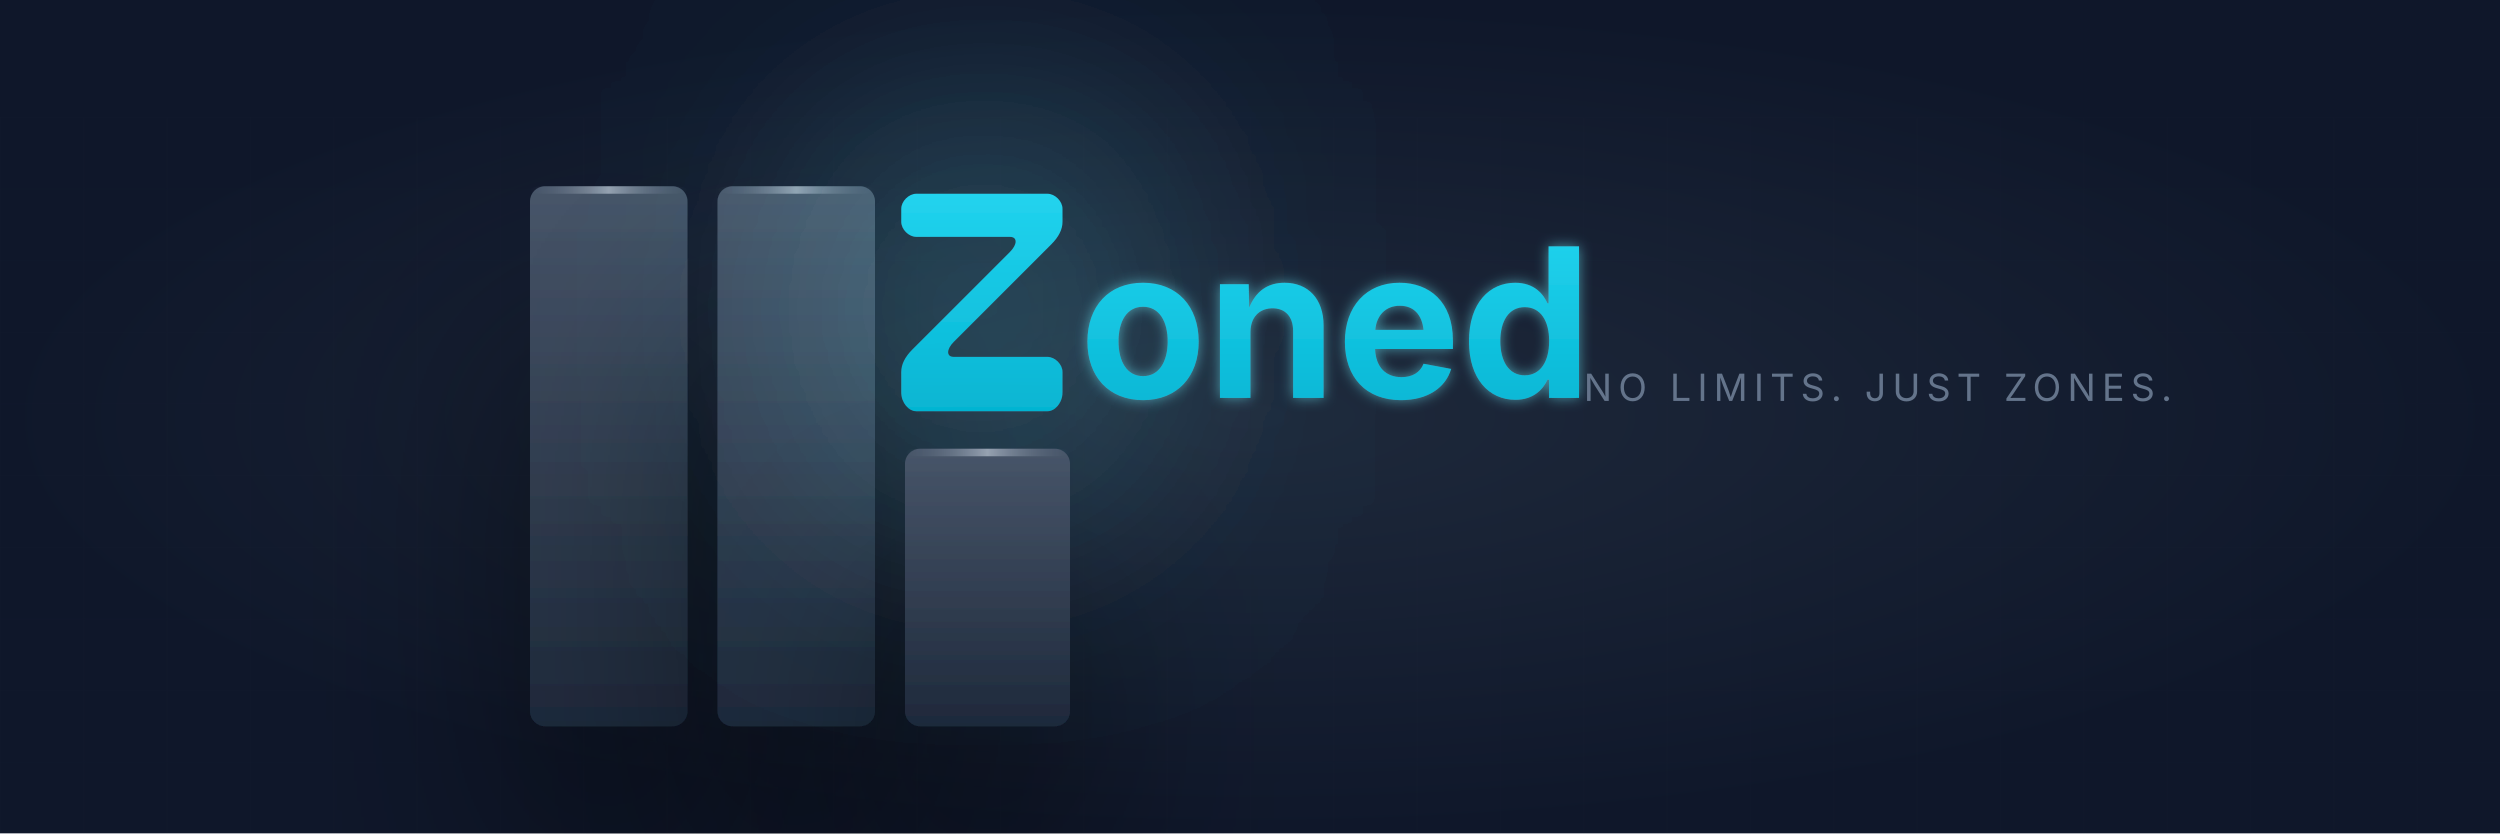
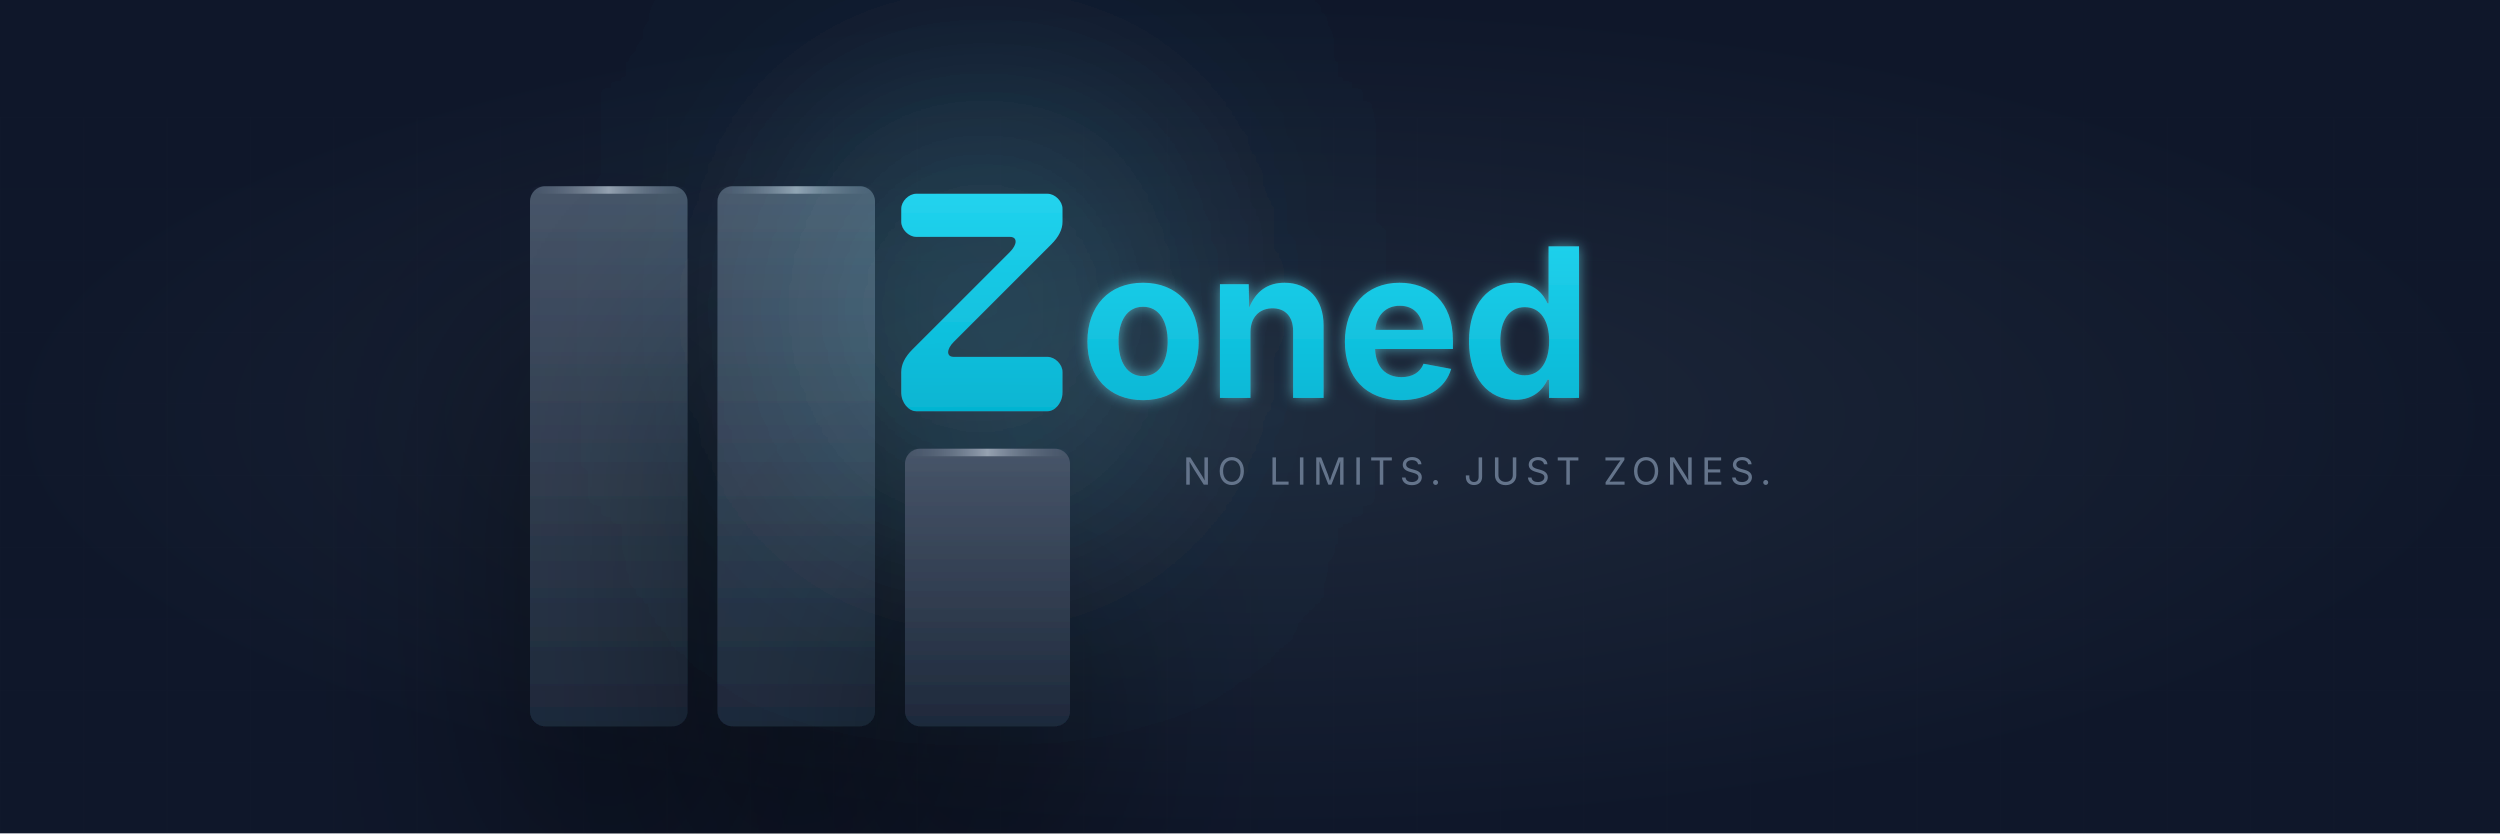
<svg xmlns="http://www.w3.org/2000/svg" xmlns:xlink="http://www.w3.org/1999/xlink" width="1200" height="400" viewBox="0 0 1200 400" version="1.1" id="svg21">
  <defs id="defs13">
    <pattern xlink:href="#grid" id="pattern21" patternTransform="matrix(1,0,0,0.8595601,0,56.17597)" />
    <linearGradient id="dark-column" x1="0%" y1="0%" x2="0%" y2="100%">
      <stop offset="0%" style="stop-color:#475569;stop-opacity:1" id="stop1" />
      <stop offset="100%" style="stop-color:#1e293b;stop-opacity:1" id="stop2" />
    </linearGradient>
    <linearGradient id="neon-cyan" x1="0%" y1="0%" x2="0%" y2="100%">
      <stop offset="0%" style="stop-color:#22d3ee;stop-opacity:1" id="stop3" />
      <stop offset="100%" style="stop-color:#06b6d4;stop-opacity:1" id="stop4" />
    </linearGradient>
    <pattern id="grid" width="40" height="40" patternUnits="userSpaceOnUse">
      <path d="M 40 0 L 0 0 0 40" fill="none" stroke="#1e293b" stroke-width="0.5" opacity="0.3" id="path4" />
    </pattern>
    <radialGradient id="bg-dark" cx="50%" cy="50%">
      <stop offset="0%" style="stop-color:#1e293b;stop-opacity:1" id="stop5" />
      <stop offset="100%" style="stop-color:#0f172a;stop-opacity:1" id="stop6" />
    </radialGradient>
    <filter id="neon-glow" x="-2.233" y="-1.655" width="5.465" height="4.31">
      <feGaussianBlur in="SourceGraphic" stdDeviation="4" result="blur" id="feGaussianBlur6" />
      <feColorMatrix in="blur" mode="matrix" values="0 0 0 0 0.133                              0 0 0 0 0.714                              0 0 0 0 0.831                              0 0 0 0.8 0" result="glow" id="feColorMatrix6" />
      <feMerge id="feMerge8">
        <feMergeNode in="glow" id="feMergeNode6" />
        <feMergeNode in="glow" id="feMergeNode7" />
        <feMergeNode in="SourceGraphic" id="feMergeNode8" />
      </feMerge>
    </filter>
    <filter id="text-glow" x="-0.033" y="-0.096" width="1.066" height="1.192">
      <feGaussianBlur in="SourceGraphic" stdDeviation="3" result="blur" id="feGaussianBlur8" />
      <feColorMatrix in="blur" mode="matrix" values="0 0 0 0 0.133                              0 0 0 0 0.714                              0 0 0 0 0.831                              0 0 0 0.6 0" result="glow" id="feColorMatrix8" />
      <feMerge id="feMerge10">
        <feMergeNode in="glow" id="feMergeNode9" />
        <feMergeNode in="SourceGraphic" id="feMergeNode10" />
      </feMerge>
    </filter>
    <linearGradient id="edge-light" x1="0%" y1="0%" x2="100%" y2="0%">
      <stop offset="0%" style="stop-color:#64748b;stop-opacity:0" id="stop10" />
      <stop offset="50%" style="stop-color:#cbd5e1;stop-opacity:0.6" id="stop11" />
      <stop offset="100%" style="stop-color:#64748b;stop-opacity:0" id="stop12" />
    </linearGradient>
    <filter id="dark-shadow" x="-1.714" y="-0.973" width="4.429" height="3.486">
      <feGaussianBlur in="SourceAlpha" stdDeviation="3" id="feGaussianBlur12" />
      <feOffset dx="0" dy="4" result="offsetblur" id="feOffset12" />
      <feComponentTransfer id="feComponentTransfer12">
        <feFuncA type="linear" slope="0.5" id="feFuncA12" />
      </feComponentTransfer>
      <feMerge id="feMerge13">
        <feMergeNode id="feMergeNode12" />
        <feMergeNode in="SourceGraphic" id="feMergeNode13" />
      </feMerge>
    </filter>
    <linearGradient xlink:href="#neon-cyan" id="linearGradient21" x1="333.522" y1="186.609" x2="333.522" y2="330.39" gradientTransform="matrix(1.610089,0,0,0.6210839,-22,-6)" gradientUnits="userSpaceOnUse" />
  </defs>
  <rect width="1200" height="400" fill="url(#bg-dark)" id="rect13" />
  <rect width="1200" height="343.824" fill="url(#grid)" opacity="0.4" id="rect14" x="0" y="56.176" style="fill:url(#pattern21);stroke-width:0.927" />
  <g transform="translate(240, 75) scale(18)" id="g20">
    <rect x="0.8" y="0.8" width="4.2" height="14.4" rx="0.4" fill="url(#dark-column)" filter="url(#dark-shadow)" id="rect15" />
    <rect x="0.8" y="0.8" width="4.2" height="0.2" rx="0.4" fill="url(#edge-light)" id="rect16" />
    <rect x="5.8" y="0.8" width="4.2" height="14.4" rx="0.4" fill="url(#dark-column)" filter="url(#dark-shadow)" id="rect17" />
    <rect x="5.8" y="0.8" width="4.2" height="0.2" rx="0.4" fill="url(#edge-light)" id="rect18" />
    <path d="M 11.1 1              L 14.6 1              C 14.8 1, 15 1.2, 15 1.4              L 15 1.75              C 15 1.95, 14.9 2.15, 14.7 2.35              L 12.1 4.95              C 11.9 5.15, 11.9 5.35, 12.1 5.35              L 14.6 5.35              C 14.8 5.35, 15 5.55, 15 5.75              L 15 6.3              C 15 6.576, 14.8 6.8, 14.6 6.8              L 11.1 6.8              C 10.9 6.8, 10.7 6.576, 10.7 6.3              L 10.7 5.75              C 10.7 5.55, 10.8 5.35, 11 5.15              L 13.6 2.55              C 13.8 2.35, 13.8 2.15, 13.6 2.15              L 11.1 2.15              C 10.9 2.15, 10.7 1.95, 10.7 1.75              L 10.7 1.4              C 10.7 1.2, 10.9 1, 11.1 1 Z" fill="url(#neon-cyan)" filter="url(#neon-glow)" id="path18" />
    <rect x="10.8" y="7.8" width="4.4" height="7.4" rx="0.4" fill="url(#dark-column)" filter="url(#dark-shadow)" id="rect19" />
    <rect x="10.8" y="7.8" width="4.4" height="0.2" rx="0.4" fill="url(#edge-light)" id="rect20" />
  </g>
  <text x="518" y="191" font-family="Inter, 'SF Pro Display', '-apple-system', system-ui, sans-serif" font-size="100px" font-weight="700" fill="url(#neon-cyan)" filter="url(#text-glow)" id="text20" style="fill:url(#linearGradient21)">oned</text>
-   <text x="760.21" y="192.452" font-family="Inter, 'SF Pro Display', '-apple-system', system-ui, sans-serif" font-size="18px" font-weight="400" fill="#64748b" letter-spacing="3" id="text21">NO LIMITS. JUST ZONES.</text>
+   <text x="567.819" y="232.653" font-family="Inter, 'SF Pro Display', '-apple-system', system-ui, sans-serif" font-size="18px" font-weight="400" fill="#64748b" letter-spacing="3" id="text21">NO LIMITS. JUST ZONES.</text>
</svg>
